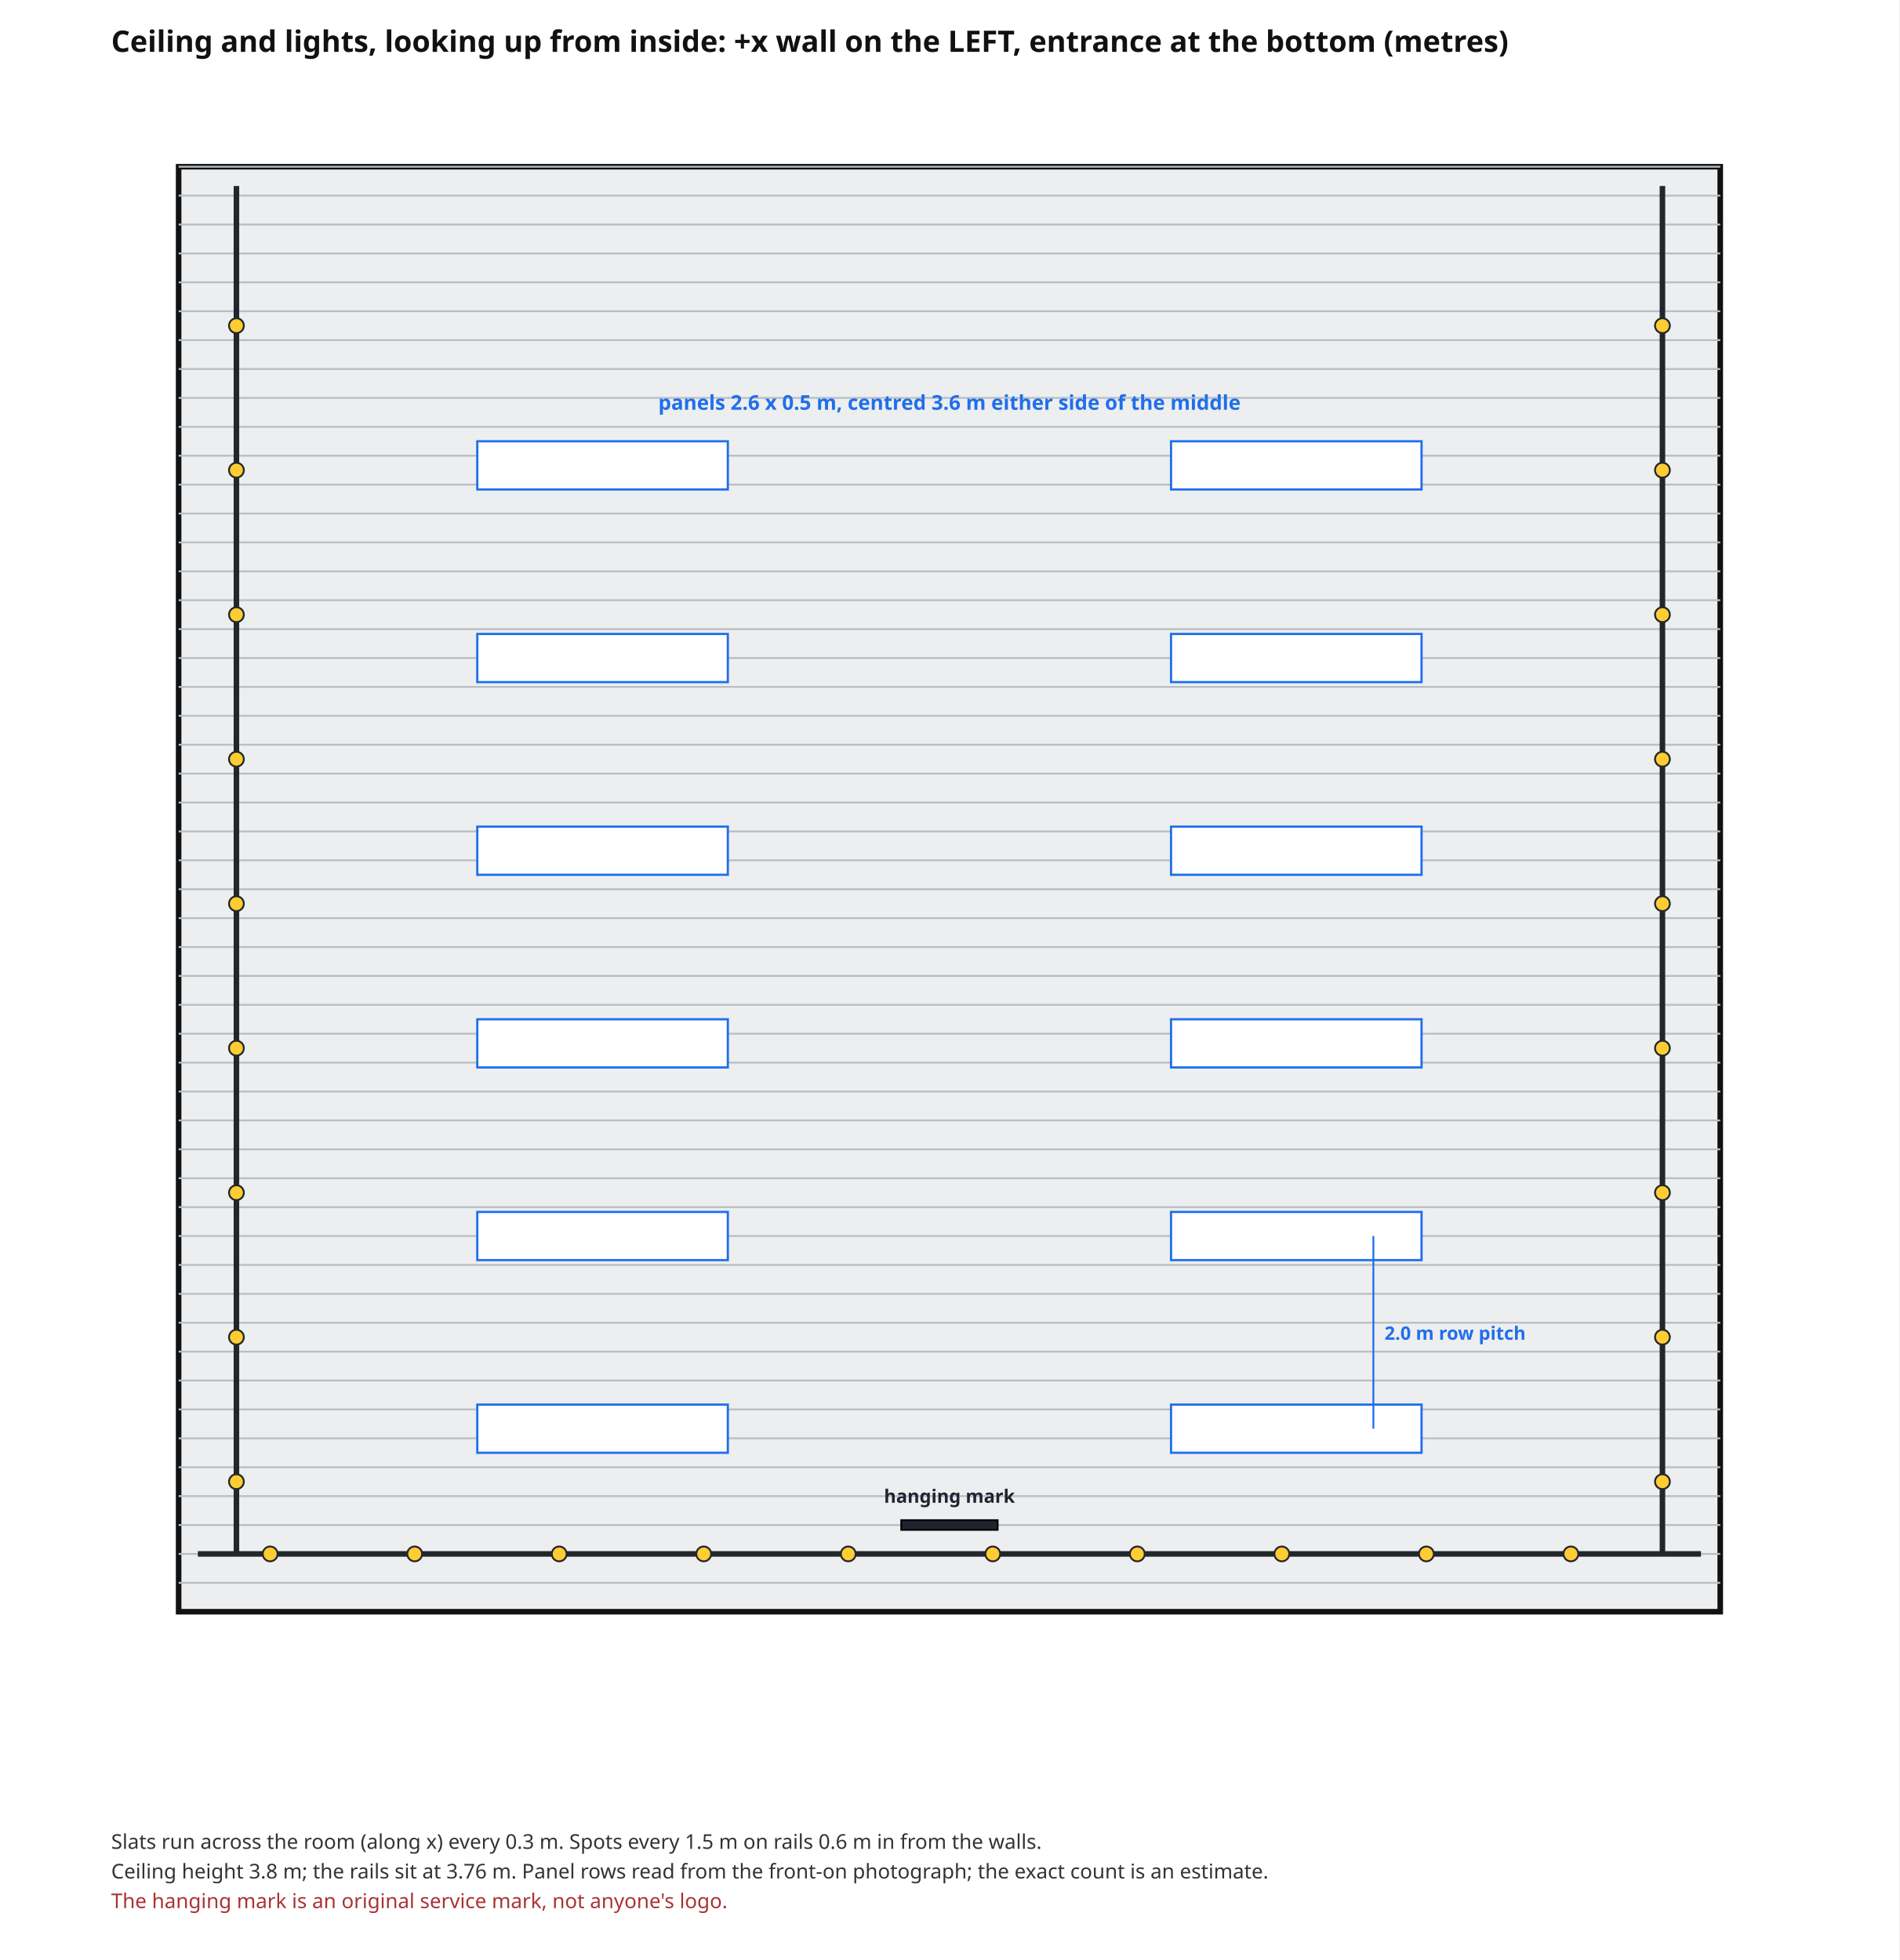
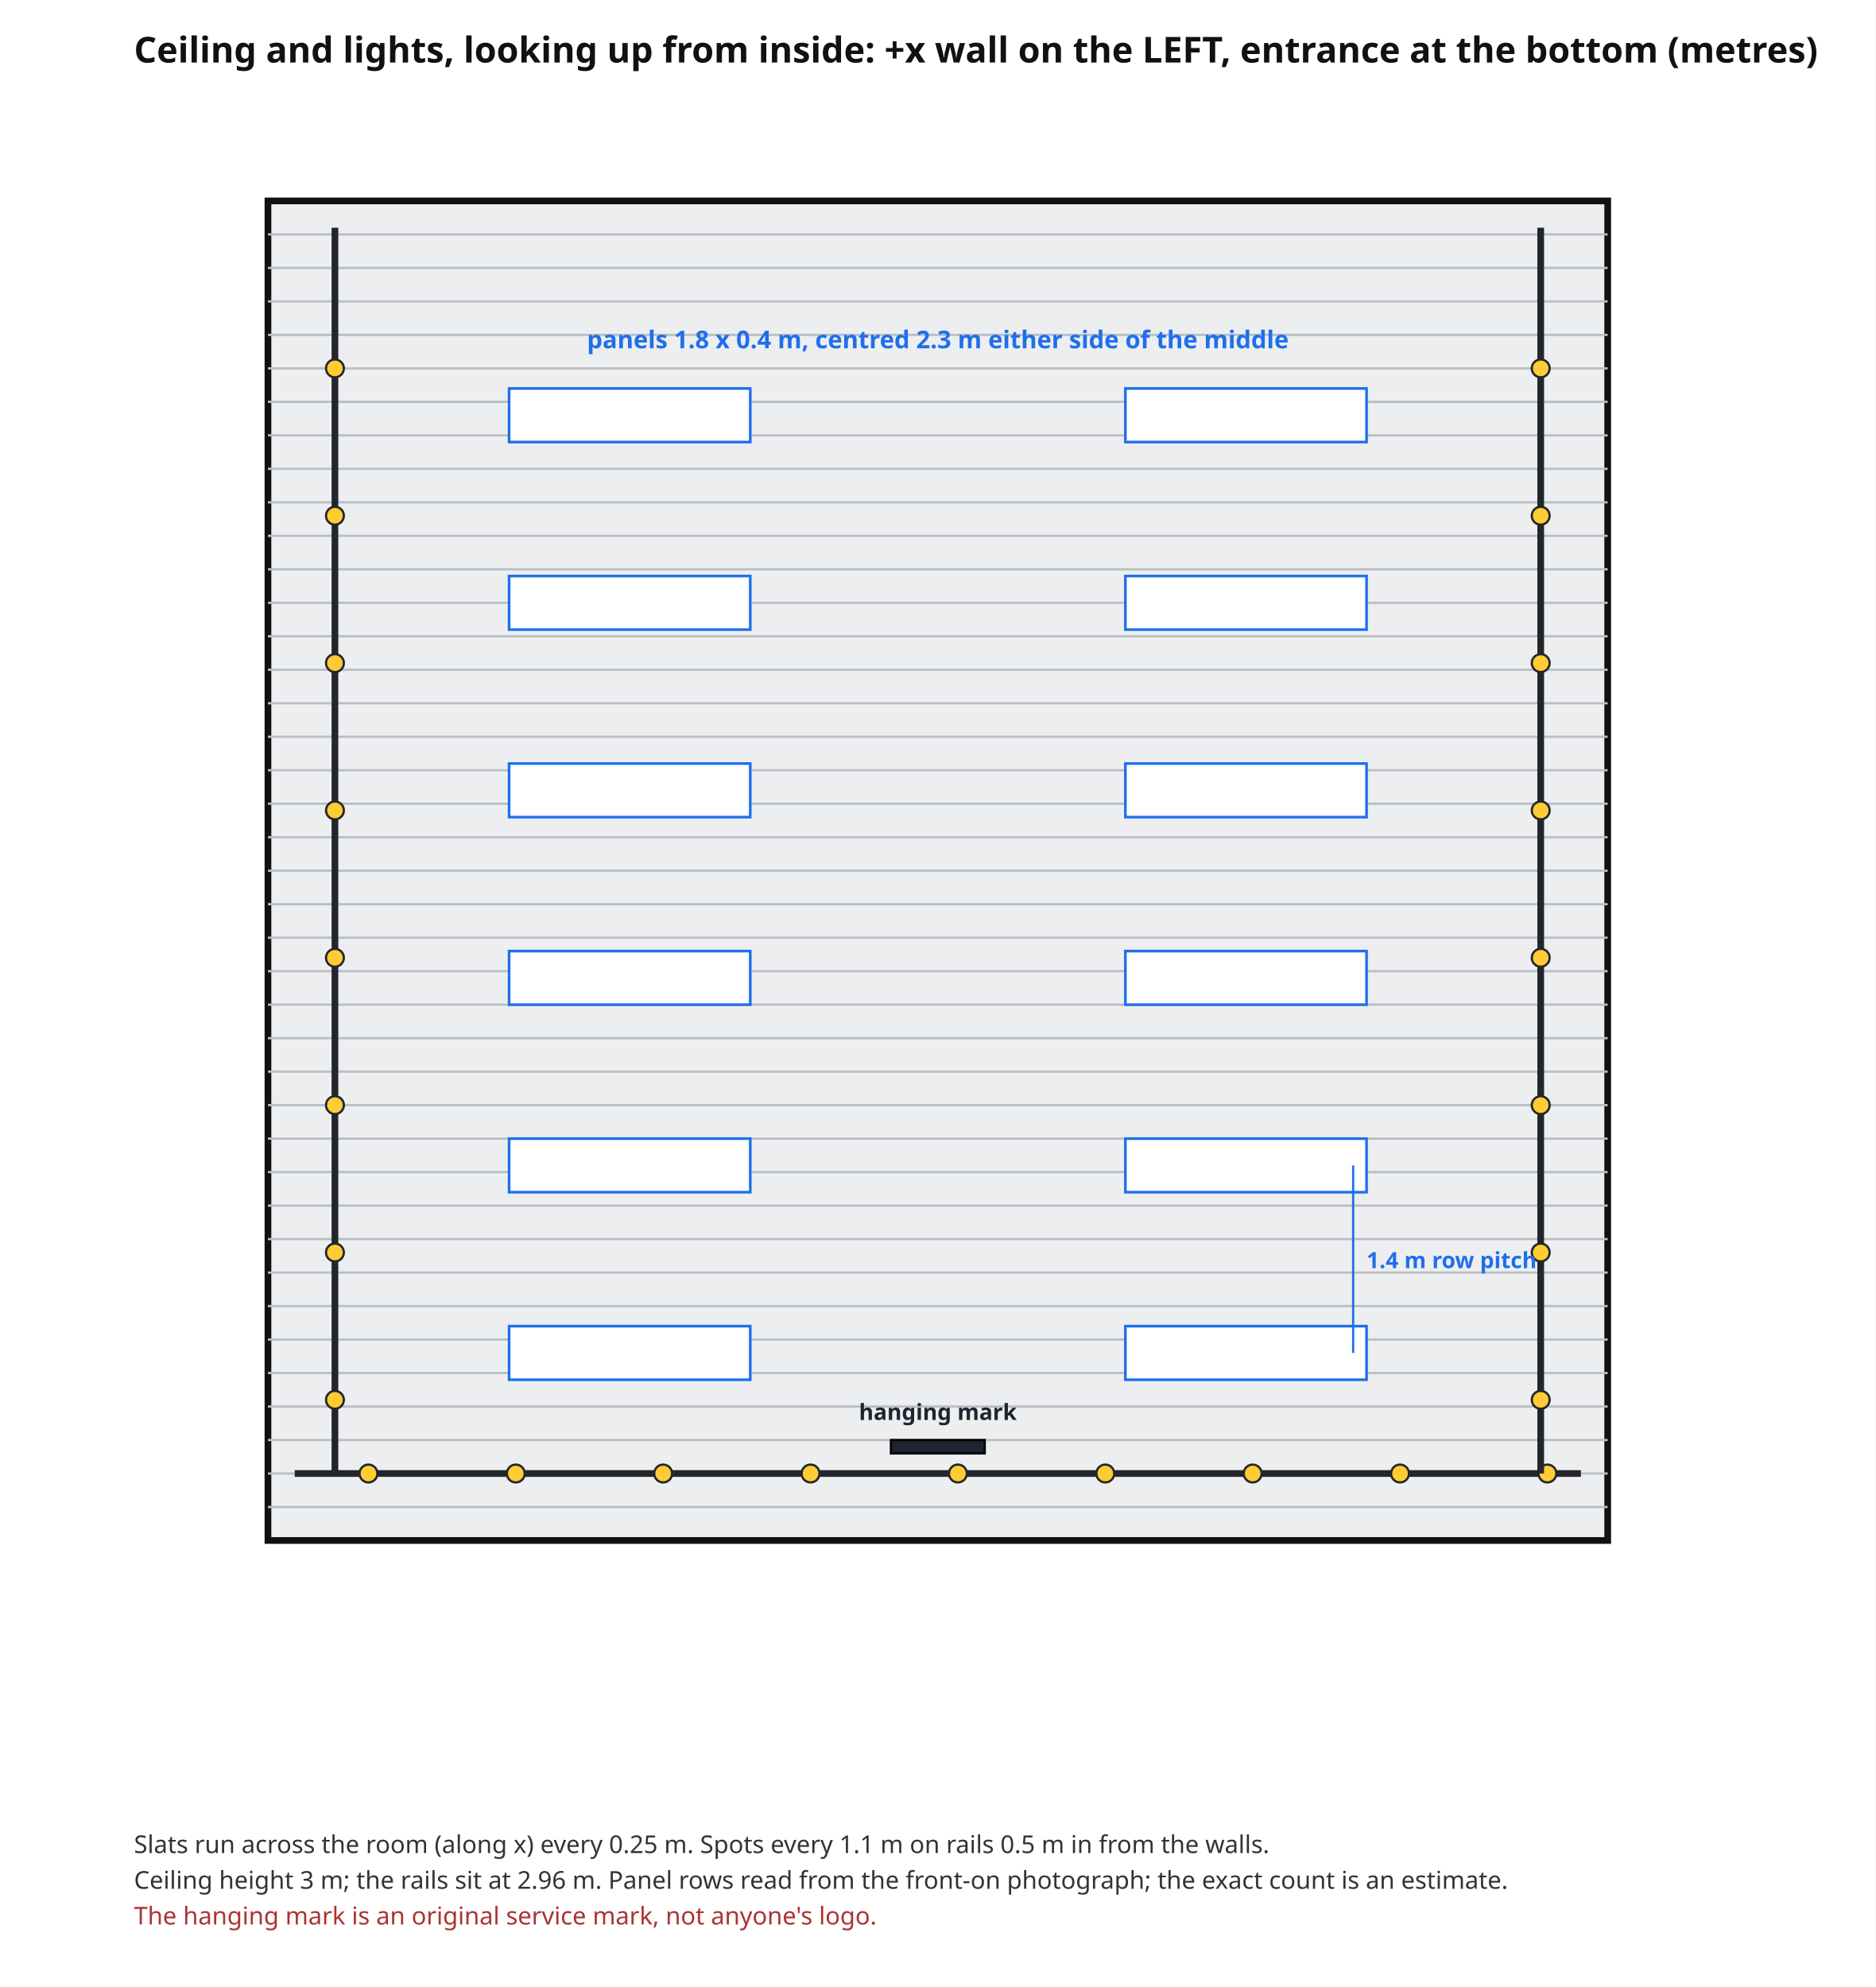
- <svg xmlns="http://www.w3.org/2000/svg" width="1025" height="1058" viewBox="0 0 1025 1058">
-   <rect width="1025" height="1058" fill="#ffffff" />
+ <svg xmlns="http://www.w3.org/2000/svg" width="840" height="890" viewBox="0 0 840 890">
+   <rect width="840" height="890" fill="#ffffff" />
  <text x="60.0" y="28.0" font-size="16" text-anchor="start" fill="#111" font-weight="700" font-family="system-ui, sans-serif">Ceiling and lights, looking up from inside: +x wall on the LEFT, entrance at the bottom (metres)</text>
-   <rect x="96.4" y="90.0" width="832.0" height="780.0" fill="#eceef0" stroke="#111" stroke-width="3" />
-   <line x1="96.4" y1="854.4" x2="928.4" y2="854.4" stroke="#b9bec4" stroke-width="1" />
-   <line x1="96.4" y1="838.8" x2="928.4" y2="838.8" stroke="#b9bec4" stroke-width="1" />
-   <line x1="96.4" y1="823.2" x2="928.4" y2="823.2" stroke="#b9bec4" stroke-width="1" />
-   <line x1="96.4" y1="807.6" x2="928.4" y2="807.6" stroke="#b9bec4" stroke-width="1" />
-   <line x1="96.4" y1="792.0" x2="928.4" y2="792.0" stroke="#b9bec4" stroke-width="1" />
-   <line x1="96.4" y1="776.4" x2="928.4" y2="776.4" stroke="#b9bec4" stroke-width="1" />
-   <line x1="96.4" y1="760.8" x2="928.4" y2="760.8" stroke="#b9bec4" stroke-width="1" />
-   <line x1="96.4" y1="745.2" x2="928.4" y2="745.2" stroke="#b9bec4" stroke-width="1" />
-   <line x1="96.4" y1="729.6" x2="928.4" y2="729.6" stroke="#b9bec4" stroke-width="1" />
-   <line x1="96.4" y1="714.0" x2="928.4" y2="714.0" stroke="#b9bec4" stroke-width="1" />
-   <line x1="96.4" y1="698.4" x2="928.4" y2="698.4" stroke="#b9bec4" stroke-width="1" />
-   <line x1="96.4" y1="682.8" x2="928.4" y2="682.8" stroke="#b9bec4" stroke-width="1" />
-   <line x1="96.4" y1="667.2" x2="928.4" y2="667.2" stroke="#b9bec4" stroke-width="1" />
-   <line x1="96.4" y1="651.6" x2="928.4" y2="651.6" stroke="#b9bec4" stroke-width="1" />
-   <line x1="96.4" y1="636.0" x2="928.4" y2="636.0" stroke="#b9bec4" stroke-width="1" />
-   <line x1="96.4" y1="620.4" x2="928.4" y2="620.4" stroke="#b9bec4" stroke-width="1" />
-   <line x1="96.4" y1="604.8" x2="928.4" y2="604.8" stroke="#b9bec4" stroke-width="1" />
-   <line x1="96.4" y1="589.2" x2="928.4" y2="589.2" stroke="#b9bec4" stroke-width="1" />
-   <line x1="96.4" y1="573.6" x2="928.4" y2="573.6" stroke="#b9bec4" stroke-width="1" />
-   <line x1="96.4" y1="558.0" x2="928.4" y2="558.0" stroke="#b9bec4" stroke-width="1" />
-   <line x1="96.4" y1="542.4" x2="928.4" y2="542.4" stroke="#b9bec4" stroke-width="1" />
-   <line x1="96.4" y1="526.8" x2="928.4" y2="526.8" stroke="#b9bec4" stroke-width="1" />
-   <line x1="96.4" y1="511.2" x2="928.4" y2="511.2" stroke="#b9bec4" stroke-width="1" />
-   <line x1="96.4" y1="495.6" x2="928.4" y2="495.6" stroke="#b9bec4" stroke-width="1" />
-   <line x1="96.4" y1="480.0" x2="928.4" y2="480.0" stroke="#b9bec4" stroke-width="1" />
-   <line x1="96.4" y1="464.4" x2="928.4" y2="464.4" stroke="#b9bec4" stroke-width="1" />
-   <line x1="96.4" y1="448.8" x2="928.4" y2="448.8" stroke="#b9bec4" stroke-width="1" />
-   <line x1="96.4" y1="433.2" x2="928.4" y2="433.2" stroke="#b9bec4" stroke-width="1" />
-   <line x1="96.4" y1="417.6" x2="928.4" y2="417.6" stroke="#b9bec4" stroke-width="1" />
-   <line x1="96.4" y1="402.0" x2="928.4" y2="402.0" stroke="#b9bec4" stroke-width="1" />
-   <line x1="96.4" y1="386.4" x2="928.4" y2="386.4" stroke="#b9bec4" stroke-width="1" />
-   <line x1="96.4" y1="370.8" x2="928.4" y2="370.8" stroke="#b9bec4" stroke-width="1" />
-   <line x1="96.4" y1="355.2" x2="928.4" y2="355.2" stroke="#b9bec4" stroke-width="1" />
-   <line x1="96.4" y1="339.6" x2="928.4" y2="339.6" stroke="#b9bec4" stroke-width="1" />
-   <line x1="96.4" y1="324.0" x2="928.4" y2="324.0" stroke="#b9bec4" stroke-width="1" />
-   <line x1="96.4" y1="308.4" x2="928.4" y2="308.4" stroke="#b9bec4" stroke-width="1" />
-   <line x1="96.4" y1="292.8" x2="928.4" y2="292.8" stroke="#b9bec4" stroke-width="1" />
-   <line x1="96.4" y1="277.2" x2="928.4" y2="277.2" stroke="#b9bec4" stroke-width="1" />
-   <line x1="96.4" y1="261.6" x2="928.4" y2="261.6" stroke="#b9bec4" stroke-width="1" />
-   <line x1="96.4" y1="246.0" x2="928.4" y2="246.0" stroke="#b9bec4" stroke-width="1" />
-   <line x1="96.4" y1="230.4" x2="928.4" y2="230.4" stroke="#b9bec4" stroke-width="1" />
-   <line x1="96.4" y1="214.8" x2="928.4" y2="214.8" stroke="#b9bec4" stroke-width="1" />
-   <line x1="96.4" y1="199.2" x2="928.4" y2="199.2" stroke="#b9bec4" stroke-width="1" />
-   <line x1="96.4" y1="183.6" x2="928.4" y2="183.6" stroke="#b9bec4" stroke-width="1" />
-   <line x1="96.4" y1="168.0" x2="928.4" y2="168.0" stroke="#b9bec4" stroke-width="1" />
-   <line x1="96.4" y1="152.4" x2="928.4" y2="152.4" stroke="#b9bec4" stroke-width="1" />
-   <line x1="96.4" y1="136.8" x2="928.4" y2="136.8" stroke="#b9bec4" stroke-width="1" />
-   <line x1="96.4" y1="121.2" x2="928.4" y2="121.2" stroke="#b9bec4" stroke-width="1" />
-   <line x1="96.4" y1="105.6" x2="928.4" y2="105.6" stroke="#b9bec4" stroke-width="1" />
-   <line x1="96.4" y1="90.0" x2="928.4" y2="90.0" stroke="#b9bec4" stroke-width="1" />
-   <rect x="632.0" y="758.2" width="135.2" height="26.0" fill="#ffffff" stroke="#1f6feb" stroke-width="1.2" />
-   <rect x="257.6" y="758.2" width="135.2" height="26.0" fill="#ffffff" stroke="#1f6feb" stroke-width="1.2" />
-   <rect x="632.0" y="654.2" width="135.2" height="26.0" fill="#ffffff" stroke="#1f6feb" stroke-width="1.2" />
-   <rect x="257.6" y="654.2" width="135.2" height="26.0" fill="#ffffff" stroke="#1f6feb" stroke-width="1.2" />
-   <rect x="632.0" y="550.2" width="135.2" height="26.0" fill="#ffffff" stroke="#1f6feb" stroke-width="1.2" />
-   <rect x="257.6" y="550.2" width="135.2" height="26.0" fill="#ffffff" stroke="#1f6feb" stroke-width="1.2" />
-   <rect x="632.0" y="446.2" width="135.2" height="26.0" fill="#ffffff" stroke="#1f6feb" stroke-width="1.2" />
-   <rect x="257.6" y="446.2" width="135.2" height="26.0" fill="#ffffff" stroke="#1f6feb" stroke-width="1.2" />
-   <rect x="632.0" y="342.2" width="135.2" height="26.0" fill="#ffffff" stroke="#1f6feb" stroke-width="1.2" />
-   <rect x="257.6" y="342.2" width="135.2" height="26.0" fill="#ffffff" stroke="#1f6feb" stroke-width="1.2" />
-   <rect x="632.0" y="238.2" width="135.2" height="26.0" fill="#ffffff" stroke="#1f6feb" stroke-width="1.2" />
-   <rect x="257.6" y="238.2" width="135.2" height="26.0" fill="#ffffff" stroke="#1f6feb" stroke-width="1.2" />
-   <line x1="106.8" y1="838.8" x2="918.0" y2="838.8" stroke="#23262b" stroke-width="3" />
-   <circle cx="145.8" cy="838.8" r="4.0" fill="#ffcc33" stroke="#23262b" />
-   <circle cx="223.8" cy="838.8" r="4.0" fill="#ffcc33" stroke="#23262b" />
-   <circle cx="301.8" cy="838.8" r="4.0" fill="#ffcc33" stroke="#23262b" />
-   <circle cx="379.8" cy="838.8" r="4.0" fill="#ffcc33" stroke="#23262b" />
-   <circle cx="457.8" cy="838.8" r="4.0" fill="#ffcc33" stroke="#23262b" />
-   <circle cx="535.8" cy="838.8" r="4.0" fill="#ffcc33" stroke="#23262b" />
-   <circle cx="613.8" cy="838.8" r="4.0" fill="#ffcc33" stroke="#23262b" />
-   <circle cx="691.8" cy="838.8" r="4.0" fill="#ffcc33" stroke="#23262b" />
-   <circle cx="769.8" cy="838.8" r="4.0" fill="#ffcc33" stroke="#23262b" />
-   <circle cx="847.8" cy="838.8" r="4.0" fill="#ffcc33" stroke="#23262b" />
-   <line x1="127.6" y1="838.8" x2="127.6" y2="100.4" stroke="#23262b" stroke-width="3" />
-   <circle cx="127.6" cy="799.8" r="4.0" fill="#ffcc33" stroke="#23262b" />
-   <circle cx="127.6" cy="721.8" r="4.0" fill="#ffcc33" stroke="#23262b" />
-   <circle cx="127.6" cy="643.8" r="4.0" fill="#ffcc33" stroke="#23262b" />
-   <circle cx="127.6" cy="565.8" r="4.0" fill="#ffcc33" stroke="#23262b" />
-   <circle cx="127.6" cy="487.8" r="4.0" fill="#ffcc33" stroke="#23262b" />
-   <circle cx="127.6" cy="409.8" r="4.0" fill="#ffcc33" stroke="#23262b" />
-   <circle cx="127.6" cy="331.8" r="4.0" fill="#ffcc33" stroke="#23262b" />
-   <circle cx="127.6" cy="253.8" r="4.0" fill="#ffcc33" stroke="#23262b" />
-   <circle cx="127.6" cy="175.8" r="4.0" fill="#ffcc33" stroke="#23262b" />
-   <line x1="897.2" y1="838.8" x2="897.2" y2="100.4" stroke="#23262b" stroke-width="3" />
-   <circle cx="897.2" cy="799.8" r="4.0" fill="#ffcc33" stroke="#23262b" />
-   <circle cx="897.2" cy="721.8" r="4.0" fill="#ffcc33" stroke="#23262b" />
-   <circle cx="897.2" cy="643.8" r="4.0" fill="#ffcc33" stroke="#23262b" />
-   <circle cx="897.2" cy="565.8" r="4.0" fill="#ffcc33" stroke="#23262b" />
-   <circle cx="897.2" cy="487.8" r="4.0" fill="#ffcc33" stroke="#23262b" />
-   <circle cx="897.2" cy="409.8" r="4.0" fill="#ffcc33" stroke="#23262b" />
-   <circle cx="897.2" cy="331.8" r="4.0" fill="#ffcc33" stroke="#23262b" />
-   <circle cx="897.2" cy="253.8" r="4.0" fill="#ffcc33" stroke="#23262b" />
-   <circle cx="897.2" cy="175.8" r="4.0" fill="#ffcc33" stroke="#23262b" />
-   <rect x="486.4" y="820.6" width="52.0" height="5.2" fill="#1f2430" stroke="#000" stroke-width="1" />
-   <text x="512.4" y="811.2" font-size="10" text-anchor="middle" fill="#1f2430" font-weight="700" font-family="system-ui, sans-serif">hanging mark</text>
-   <line x1="741.2" y1="771.2" x2="741.2" y2="667.2" stroke="#1f6feb" stroke-width="1" />
-   <text x="747.2" y="723.2" font-size="10" text-anchor="start" fill="#1f6feb" font-weight="600" font-family="system-ui, sans-serif">2.0 m row pitch</text>
-   <text x="512.4" y="221.2" font-size="11" text-anchor="middle" fill="#1f6feb" font-weight="600" font-family="system-ui, sans-serif">panels 2.6 x 0.5 m, centred 3.6 m either side of the middle</text>
-   <text x="60.0" y="998.0" font-size="11" text-anchor="start" fill="#333" font-weight="400" font-family="system-ui, sans-serif">Slats run across the room (along x) every 0.3 m. Spots every 1.5 m on rails 0.6 m in from the walls.</text>
-   <text x="60.0" y="1014.0" font-size="11" text-anchor="start" fill="#333" font-weight="400" font-family="system-ui, sans-serif">Ceiling height 3.8 m; the rails sit at 3.76 m. Panel rows read from the front-on photograph; the exact count is an estimate.</text>
-   <text x="60.0" y="1030.0" font-size="11" text-anchor="start" fill="#a33" font-weight="400" font-family="system-ui, sans-serif">The hanging mark is an original service mark, not anyone's logo.</text>
+   <rect x="120.0" y="90.0" width="600.0" height="600.0" fill="#eceef0" stroke="#111" stroke-width="3" />
+   <line x1="120.0" y1="675.0" x2="720.0" y2="675.0" stroke="#b9bec4" stroke-width="1" />
+   <line x1="120.0" y1="660.0" x2="720.0" y2="660.0" stroke="#b9bec4" stroke-width="1" />
+   <line x1="120.0" y1="645.0" x2="720.0" y2="645.0" stroke="#b9bec4" stroke-width="1" />
+   <line x1="120.0" y1="630.0" x2="720.0" y2="630.0" stroke="#b9bec4" stroke-width="1" />
+   <line x1="120.0" y1="615.0" x2="720.0" y2="615.0" stroke="#b9bec4" stroke-width="1" />
+   <line x1="120.0" y1="600.0" x2="720.0" y2="600.0" stroke="#b9bec4" stroke-width="1" />
+   <line x1="120.0" y1="585.0" x2="720.0" y2="585.0" stroke="#b9bec4" stroke-width="1" />
+   <line x1="120.0" y1="570.0" x2="720.0" y2="570.0" stroke="#b9bec4" stroke-width="1" />
+   <line x1="120.0" y1="555.0" x2="720.0" y2="555.0" stroke="#b9bec4" stroke-width="1" />
+   <line x1="120.0" y1="540.0" x2="720.0" y2="540.0" stroke="#b9bec4" stroke-width="1" />
+   <line x1="120.0" y1="525.0" x2="720.0" y2="525.0" stroke="#b9bec4" stroke-width="1" />
+   <line x1="120.0" y1="510.0" x2="720.0" y2="510.0" stroke="#b9bec4" stroke-width="1" />
+   <line x1="120.0" y1="495.0" x2="720.0" y2="495.0" stroke="#b9bec4" stroke-width="1" />
+   <line x1="120.0" y1="480.0" x2="720.0" y2="480.0" stroke="#b9bec4" stroke-width="1" />
+   <line x1="120.0" y1="465.0" x2="720.0" y2="465.0" stroke="#b9bec4" stroke-width="1" />
+   <line x1="120.0" y1="450.0" x2="720.0" y2="450.0" stroke="#b9bec4" stroke-width="1" />
+   <line x1="120.0" y1="435.0" x2="720.0" y2="435.0" stroke="#b9bec4" stroke-width="1" />
+   <line x1="120.0" y1="420.0" x2="720.0" y2="420.0" stroke="#b9bec4" stroke-width="1" />
+   <line x1="120.0" y1="405.0" x2="720.0" y2="405.0" stroke="#b9bec4" stroke-width="1" />
+   <line x1="120.0" y1="390.0" x2="720.0" y2="390.0" stroke="#b9bec4" stroke-width="1" />
+   <line x1="120.0" y1="375.0" x2="720.0" y2="375.0" stroke="#b9bec4" stroke-width="1" />
+   <line x1="120.0" y1="360.0" x2="720.0" y2="360.0" stroke="#b9bec4" stroke-width="1" />
+   <line x1="120.0" y1="345.0" x2="720.0" y2="345.0" stroke="#b9bec4" stroke-width="1" />
+   <line x1="120.0" y1="330.0" x2="720.0" y2="330.0" stroke="#b9bec4" stroke-width="1" />
+   <line x1="120.0" y1="315.0" x2="720.0" y2="315.0" stroke="#b9bec4" stroke-width="1" />
+   <line x1="120.0" y1="300.0" x2="720.0" y2="300.0" stroke="#b9bec4" stroke-width="1" />
+   <line x1="120.0" y1="285.0" x2="720.0" y2="285.0" stroke="#b9bec4" stroke-width="1" />
+   <line x1="120.0" y1="270.0" x2="720.0" y2="270.0" stroke="#b9bec4" stroke-width="1" />
+   <line x1="120.0" y1="255.0" x2="720.0" y2="255.0" stroke="#b9bec4" stroke-width="1" />
+   <line x1="120.0" y1="240.0" x2="720.0" y2="240.0" stroke="#b9bec4" stroke-width="1" />
+   <line x1="120.0" y1="225.0" x2="720.0" y2="225.0" stroke="#b9bec4" stroke-width="1" />
+   <line x1="120.0" y1="210.0" x2="720.0" y2="210.0" stroke="#b9bec4" stroke-width="1" />
+   <line x1="120.0" y1="195.0" x2="720.0" y2="195.0" stroke="#b9bec4" stroke-width="1" />
+   <line x1="120.0" y1="180.0" x2="720.0" y2="180.0" stroke="#b9bec4" stroke-width="1" />
+   <line x1="120.0" y1="165.0" x2="720.0" y2="165.0" stroke="#b9bec4" stroke-width="1" />
+   <line x1="120.0" y1="150.0" x2="720.0" y2="150.0" stroke="#b9bec4" stroke-width="1" />
+   <line x1="120.0" y1="135.0" x2="720.0" y2="135.0" stroke="#b9bec4" stroke-width="1" />
+   <line x1="120.0" y1="120.0" x2="720.0" y2="120.0" stroke="#b9bec4" stroke-width="1" />
+   <line x1="120.0" y1="105.0" x2="720.0" y2="105.0" stroke="#b9bec4" stroke-width="1" />
+   <rect x="504.0" y="594.0" width="108.0" height="24.0" fill="#ffffff" stroke="#1f6feb" stroke-width="1.2" />
+   <rect x="228.0" y="594.0" width="108.0" height="24.0" fill="#ffffff" stroke="#1f6feb" stroke-width="1.2" />
+   <rect x="504.0" y="510.0" width="108.0" height="24.0" fill="#ffffff" stroke="#1f6feb" stroke-width="1.2" />
+   <rect x="228.0" y="510.0" width="108.0" height="24.0" fill="#ffffff" stroke="#1f6feb" stroke-width="1.2" />
+   <rect x="504.0" y="426.0" width="108.0" height="24.0" fill="#ffffff" stroke="#1f6feb" stroke-width="1.2" />
+   <rect x="228.0" y="426.0" width="108.0" height="24.0" fill="#ffffff" stroke="#1f6feb" stroke-width="1.2" />
+   <rect x="504.0" y="342.0" width="108.0" height="24.0" fill="#ffffff" stroke="#1f6feb" stroke-width="1.2" />
+   <rect x="228.0" y="342.0" width="108.0" height="24.0" fill="#ffffff" stroke="#1f6feb" stroke-width="1.2" />
+   <rect x="504.0" y="258.0" width="108.0" height="24.0" fill="#ffffff" stroke="#1f6feb" stroke-width="1.2" />
+   <rect x="228.0" y="258.0" width="108.0" height="24.0" fill="#ffffff" stroke="#1f6feb" stroke-width="1.2" />
+   <rect x="504.0" y="174.0" width="108.0" height="24.0" fill="#ffffff" stroke="#1f6feb" stroke-width="1.2" />
+   <rect x="228.0" y="174.0" width="108.0" height="24.0" fill="#ffffff" stroke="#1f6feb" stroke-width="1.2" />
+   <line x1="132.0" y1="660.0" x2="708.0" y2="660.0" stroke="#23262b" stroke-width="3" />
+   <circle cx="165.0" cy="660.0" r="4.0" fill="#ffcc33" stroke="#23262b" />
+   <circle cx="231.0" cy="660.0" r="4.0" fill="#ffcc33" stroke="#23262b" />
+   <circle cx="297.0" cy="660.0" r="4.0" fill="#ffcc33" stroke="#23262b" />
+   <circle cx="363.0" cy="660.0" r="4.0" fill="#ffcc33" stroke="#23262b" />
+   <circle cx="429.0" cy="660.0" r="4.0" fill="#ffcc33" stroke="#23262b" />
+   <circle cx="495.0" cy="660.0" r="4.0" fill="#ffcc33" stroke="#23262b" />
+   <circle cx="561.0" cy="660.0" r="4.0" fill="#ffcc33" stroke="#23262b" />
+   <circle cx="627.0" cy="660.0" r="4.0" fill="#ffcc33" stroke="#23262b" />
+   <circle cx="693.0" cy="660.0" r="4.0" fill="#ffcc33" stroke="#23262b" />
+   <line x1="150.0" y1="660.0" x2="150.0" y2="102.0" stroke="#23262b" stroke-width="3" />
+   <circle cx="150.0" cy="627.0" r="4.0" fill="#ffcc33" stroke="#23262b" />
+   <circle cx="150.0" cy="561.0" r="4.0" fill="#ffcc33" stroke="#23262b" />
+   <circle cx="150.0" cy="495.0" r="4.0" fill="#ffcc33" stroke="#23262b" />
+   <circle cx="150.0" cy="429.0" r="4.0" fill="#ffcc33" stroke="#23262b" />
+   <circle cx="150.0" cy="363.0" r="4.0" fill="#ffcc33" stroke="#23262b" />
+   <circle cx="150.0" cy="297.0" r="4.0" fill="#ffcc33" stroke="#23262b" />
+   <circle cx="150.0" cy="231.0" r="4.0" fill="#ffcc33" stroke="#23262b" />
+   <circle cx="150.0" cy="165.0" r="4.0" fill="#ffcc33" stroke="#23262b" />
+   <line x1="690.0" y1="660.0" x2="690.0" y2="102.0" stroke="#23262b" stroke-width="3" />
+   <circle cx="690.0" cy="627.0" r="4.0" fill="#ffcc33" stroke="#23262b" />
+   <circle cx="690.0" cy="561.0" r="4.0" fill="#ffcc33" stroke="#23262b" />
+   <circle cx="690.0" cy="495.0" r="4.0" fill="#ffcc33" stroke="#23262b" />
+   <circle cx="690.0" cy="429.0" r="4.0" fill="#ffcc33" stroke="#23262b" />
+   <circle cx="690.0" cy="363.0" r="4.0" fill="#ffcc33" stroke="#23262b" />
+   <circle cx="690.0" cy="297.0" r="4.0" fill="#ffcc33" stroke="#23262b" />
+   <circle cx="690.0" cy="231.0" r="4.0" fill="#ffcc33" stroke="#23262b" />
+   <circle cx="690.0" cy="165.0" r="4.0" fill="#ffcc33" stroke="#23262b" />
+   <rect x="399.0" y="645.0" width="42.0" height="6.0" fill="#1f2430" stroke="#000" stroke-width="1" />
+   <text x="420.0" y="636.0" font-size="10" text-anchor="middle" fill="#1f2430" font-weight="700" font-family="system-ui, sans-serif">hanging mark</text>
+   <line x1="606.0" y1="606.0" x2="606.0" y2="522.0" stroke="#1f6feb" stroke-width="1" />
+   <text x="612.0" y="568.0" font-size="10" text-anchor="start" fill="#1f6feb" font-weight="600" font-family="system-ui, sans-serif">1.4 m row pitch</text>
+   <text x="420.0" y="156.0" font-size="11" text-anchor="middle" fill="#1f6feb" font-weight="600" font-family="system-ui, sans-serif">panels 1.8 x 0.4 m, centred 2.3 m either side of the middle</text>
+   <text x="60.0" y="830.0" font-size="11" text-anchor="start" fill="#333" font-weight="400" font-family="system-ui, sans-serif">Slats run across the room (along x) every 0.25 m. Spots every 1.1 m on rails 0.5 m in from the walls.</text>
+   <text x="60.0" y="846.0" font-size="11" text-anchor="start" fill="#333" font-weight="400" font-family="system-ui, sans-serif">Ceiling height 3 m; the rails sit at 2.96 m. Panel rows read from the front-on photograph; the exact count is an estimate.</text>
+   <text x="60.0" y="862.0" font-size="11" text-anchor="start" fill="#a33" font-weight="400" font-family="system-ui, sans-serif">The hanging mark is an original service mark, not anyone's logo.</text>
</svg>
